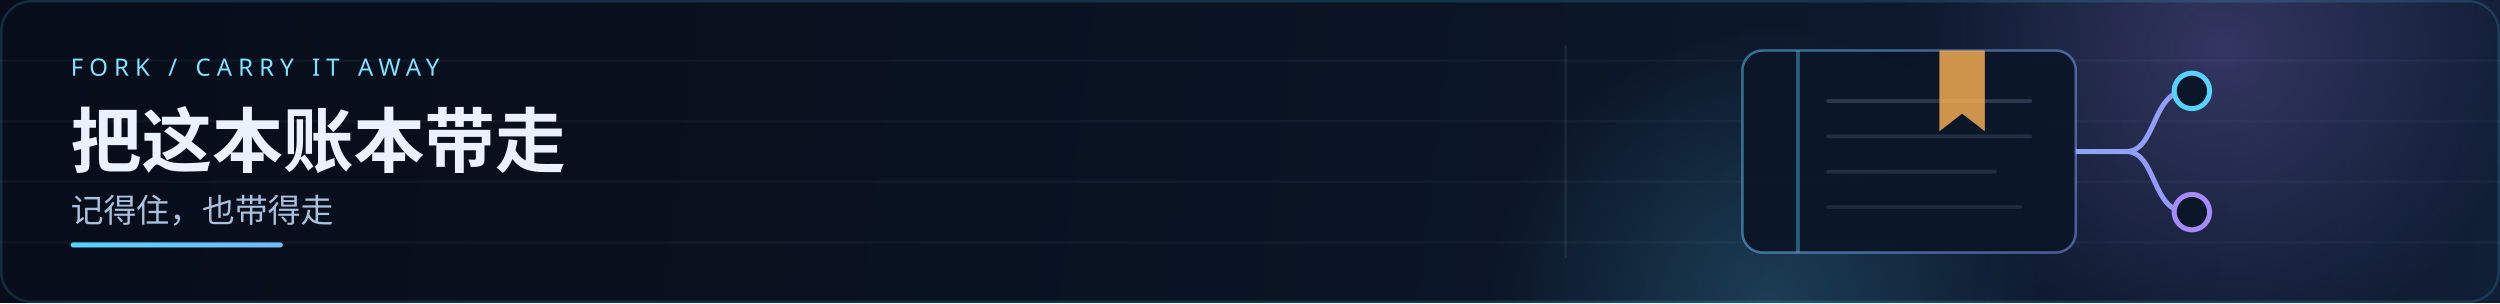
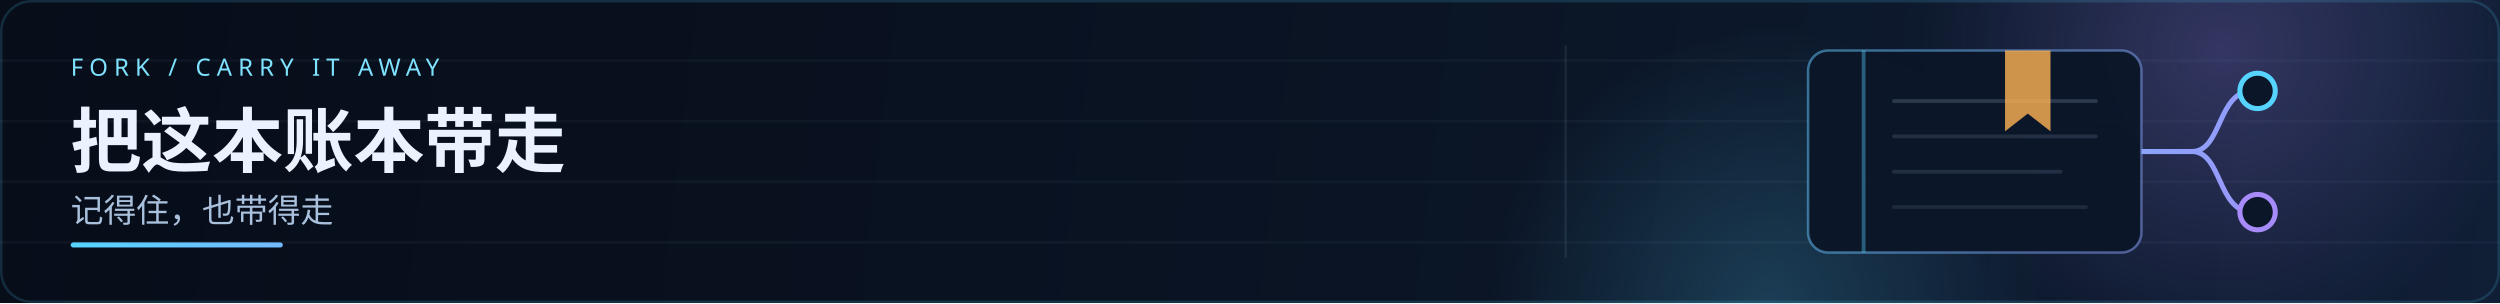
<svg xmlns="http://www.w3.org/2000/svg" width="990" height="120" viewBox="0 0 990 120">
  <defs>
    <linearGradient id="bg" x1="0" y1="0" x2="990" y2="120" gradientUnits="userSpaceOnUse">
      <stop offset="0" stop-color="#070D19" />
      <stop offset="0.55" stop-color="#0A1424" />
      <stop offset="1" stop-color="#101E36" />
    </linearGradient>
    <linearGradient id="accent" x1="28" y1="0" x2="260" y2="0" gradientUnits="userSpaceOnUse">
      <stop offset="0" stop-color="#56D4FF" />
      <stop offset="1" stop-color="#A78BFA" />
    </linearGradient>
    <linearGradient id="ring" x1="660" y1="12" x2="900" y2="108" gradientUnits="userSpaceOnUse">
      <stop offset="0" stop-color="#56D4FF" />
      <stop offset="1" stop-color="#A78BFA" />
    </linearGradient>
    <radialGradient id="glow" cx="0.5" cy="0.5" r="0.5">
      <stop offset="0" stop-color="#A78BFA" stop-opacity="0.24" />
      <stop offset="1" stop-color="#A78BFA" stop-opacity="0" />
    </radialGradient>
    <radialGradient id="glow2" cx="0.5" cy="0.5" r="0.5">
      <stop offset="0" stop-color="#56D4FF" stop-opacity="0.20" />
      <stop offset="1" stop-color="#56D4FF" stop-opacity="0" />
    </radialGradient>
  </defs>
  <rect width="990" height="120" fill="url(#bg)" />
  <g stroke="#8FA3BF" stroke-opacity="0.06" stroke-width="1">
    <line x1="0" y1="24" x2="990" y2="24" />
    <line x1="0" y1="48" x2="990" y2="48" />
    <line x1="0" y1="72" x2="990" y2="72" />
    <line x1="0" y1="96" x2="990" y2="96" />
  </g>
  <circle cx="880" cy="20" r="120" fill="url(#glow)" />
  <circle cx="700" cy="120" r="110" fill="url(#glow2)" />
  <rect x="0.5" y="0.5" width="989" height="119" rx="12" fill="none" stroke="#56D4FF" stroke-opacity="0.16" />
  <text x="28" y="30" font-family="PingFang SC, Hiragino Sans GB, Microsoft YaHei, sans-serif" font-size="9.5" letter-spacing="2.4" fill="#7FE3FF">FORK / CARRY IT AWAY</text>
  <text x="28" y="66" font-family="PingFang SC, Hiragino Sans GB, Microsoft YaHei, sans-serif" font-size="28" font-weight="700" fill="#EAF2FF">把这本账本带走</text>
  <text x="28" y="88" font-family="PingFang SC, Hiragino Sans GB, Microsoft YaHei, sans-serif" font-size="13" fill="#A9C1DD">记得住，也带得走</text>
  <rect x="28" y="96" width="84" height="2" rx="1" fill="url(#accent)" />
  <line x1="620" y1="18" x2="620" y2="102" stroke="#8FA3BF" stroke-opacity="0.12" />
-   <path d="M822 60 L842 60 M842 60 C854 60 852 36 866 36 M842 60 C854 60 852 84 866 84" stroke="url(#ring)" stroke-width="2" fill="none" stroke-linecap="round" />
-   <circle cx="868" cy="36" r="7" fill="#0B1628" stroke="#56D4FF" stroke-width="2" />
-   <circle cx="868" cy="84" r="7" fill="#0B1628" stroke="#A78BFA" stroke-width="2" />
-   <rect x="690" y="20" width="132" height="80" rx="8" fill="#0B1628" fill-opacity="0.94" stroke="url(#ring)" stroke-opacity="0.5" />
-   <line x1="712" y1="20" x2="712" y2="100" stroke="#56D4FF" stroke-opacity="0.38" stroke-width="1.5" />
-   <line x1="724" y1="40" x2="804" y2="40" stroke="#8FA3BF" stroke-opacity="0.24" stroke-width="1.5" stroke-linecap="round" />
-   <line x1="724" y1="54" x2="804" y2="54" stroke="#8FA3BF" stroke-opacity="0.18" stroke-width="1.5" stroke-linecap="round" />
-   <line x1="724" y1="68" x2="790" y2="68" stroke="#8FA3BF" stroke-opacity="0.18" stroke-width="1.5" stroke-linecap="round" />
-   <line x1="724" y1="82" x2="800" y2="82" stroke="#8FA3BF" stroke-opacity="0.14" stroke-width="1.5" stroke-linecap="round" />
-   <path d="M786 20 L786 52 L777 45 L768 52 L768 20 Z" fill="#FFB454" fill-opacity="0.8" />
+   <g transform="translate(26 0)">
+     <path d="M822 60 L842 60 M842 60 C854 60 852 36 866 36 M842 60 C854 60 852 84 866 84" stroke="url(#ring)" stroke-width="2" fill="none" stroke-linecap="round" />
+     <circle cx="868" cy="36" r="7" fill="#0B1628" stroke="#56D4FF" stroke-width="2" />
+     <circle cx="868" cy="84" r="7" fill="#0B1628" stroke="#A78BFA" stroke-width="2" />
+     <rect x="690" y="20" width="132" height="80" rx="8" fill="#0B1628" fill-opacity="0.94" stroke="url(#ring)" stroke-opacity="0.5" />
+     <line x1="712" y1="20" x2="712" y2="100" stroke="#56D4FF" stroke-opacity="0.38" stroke-width="1.5" />
+     <line x1="724" y1="40" x2="804" y2="40" stroke="#8FA3BF" stroke-opacity="0.24" stroke-width="1.5" stroke-linecap="round" />
+     <line x1="724" y1="54" x2="804" y2="54" stroke="#8FA3BF" stroke-opacity="0.18" stroke-width="1.5" stroke-linecap="round" />
+     <line x1="724" y1="68" x2="790" y2="68" stroke="#8FA3BF" stroke-opacity="0.18" stroke-width="1.5" stroke-linecap="round" />
+     <line x1="724" y1="82" x2="800" y2="82" stroke="#8FA3BF" stroke-opacity="0.14" stroke-width="1.5" stroke-linecap="round" />
+     <path d="M786 20 L786 52 L777 45 L768 52 L768 20 Z" fill="#FFB454" fill-opacity="0.8" />
+   </g>
</svg>
